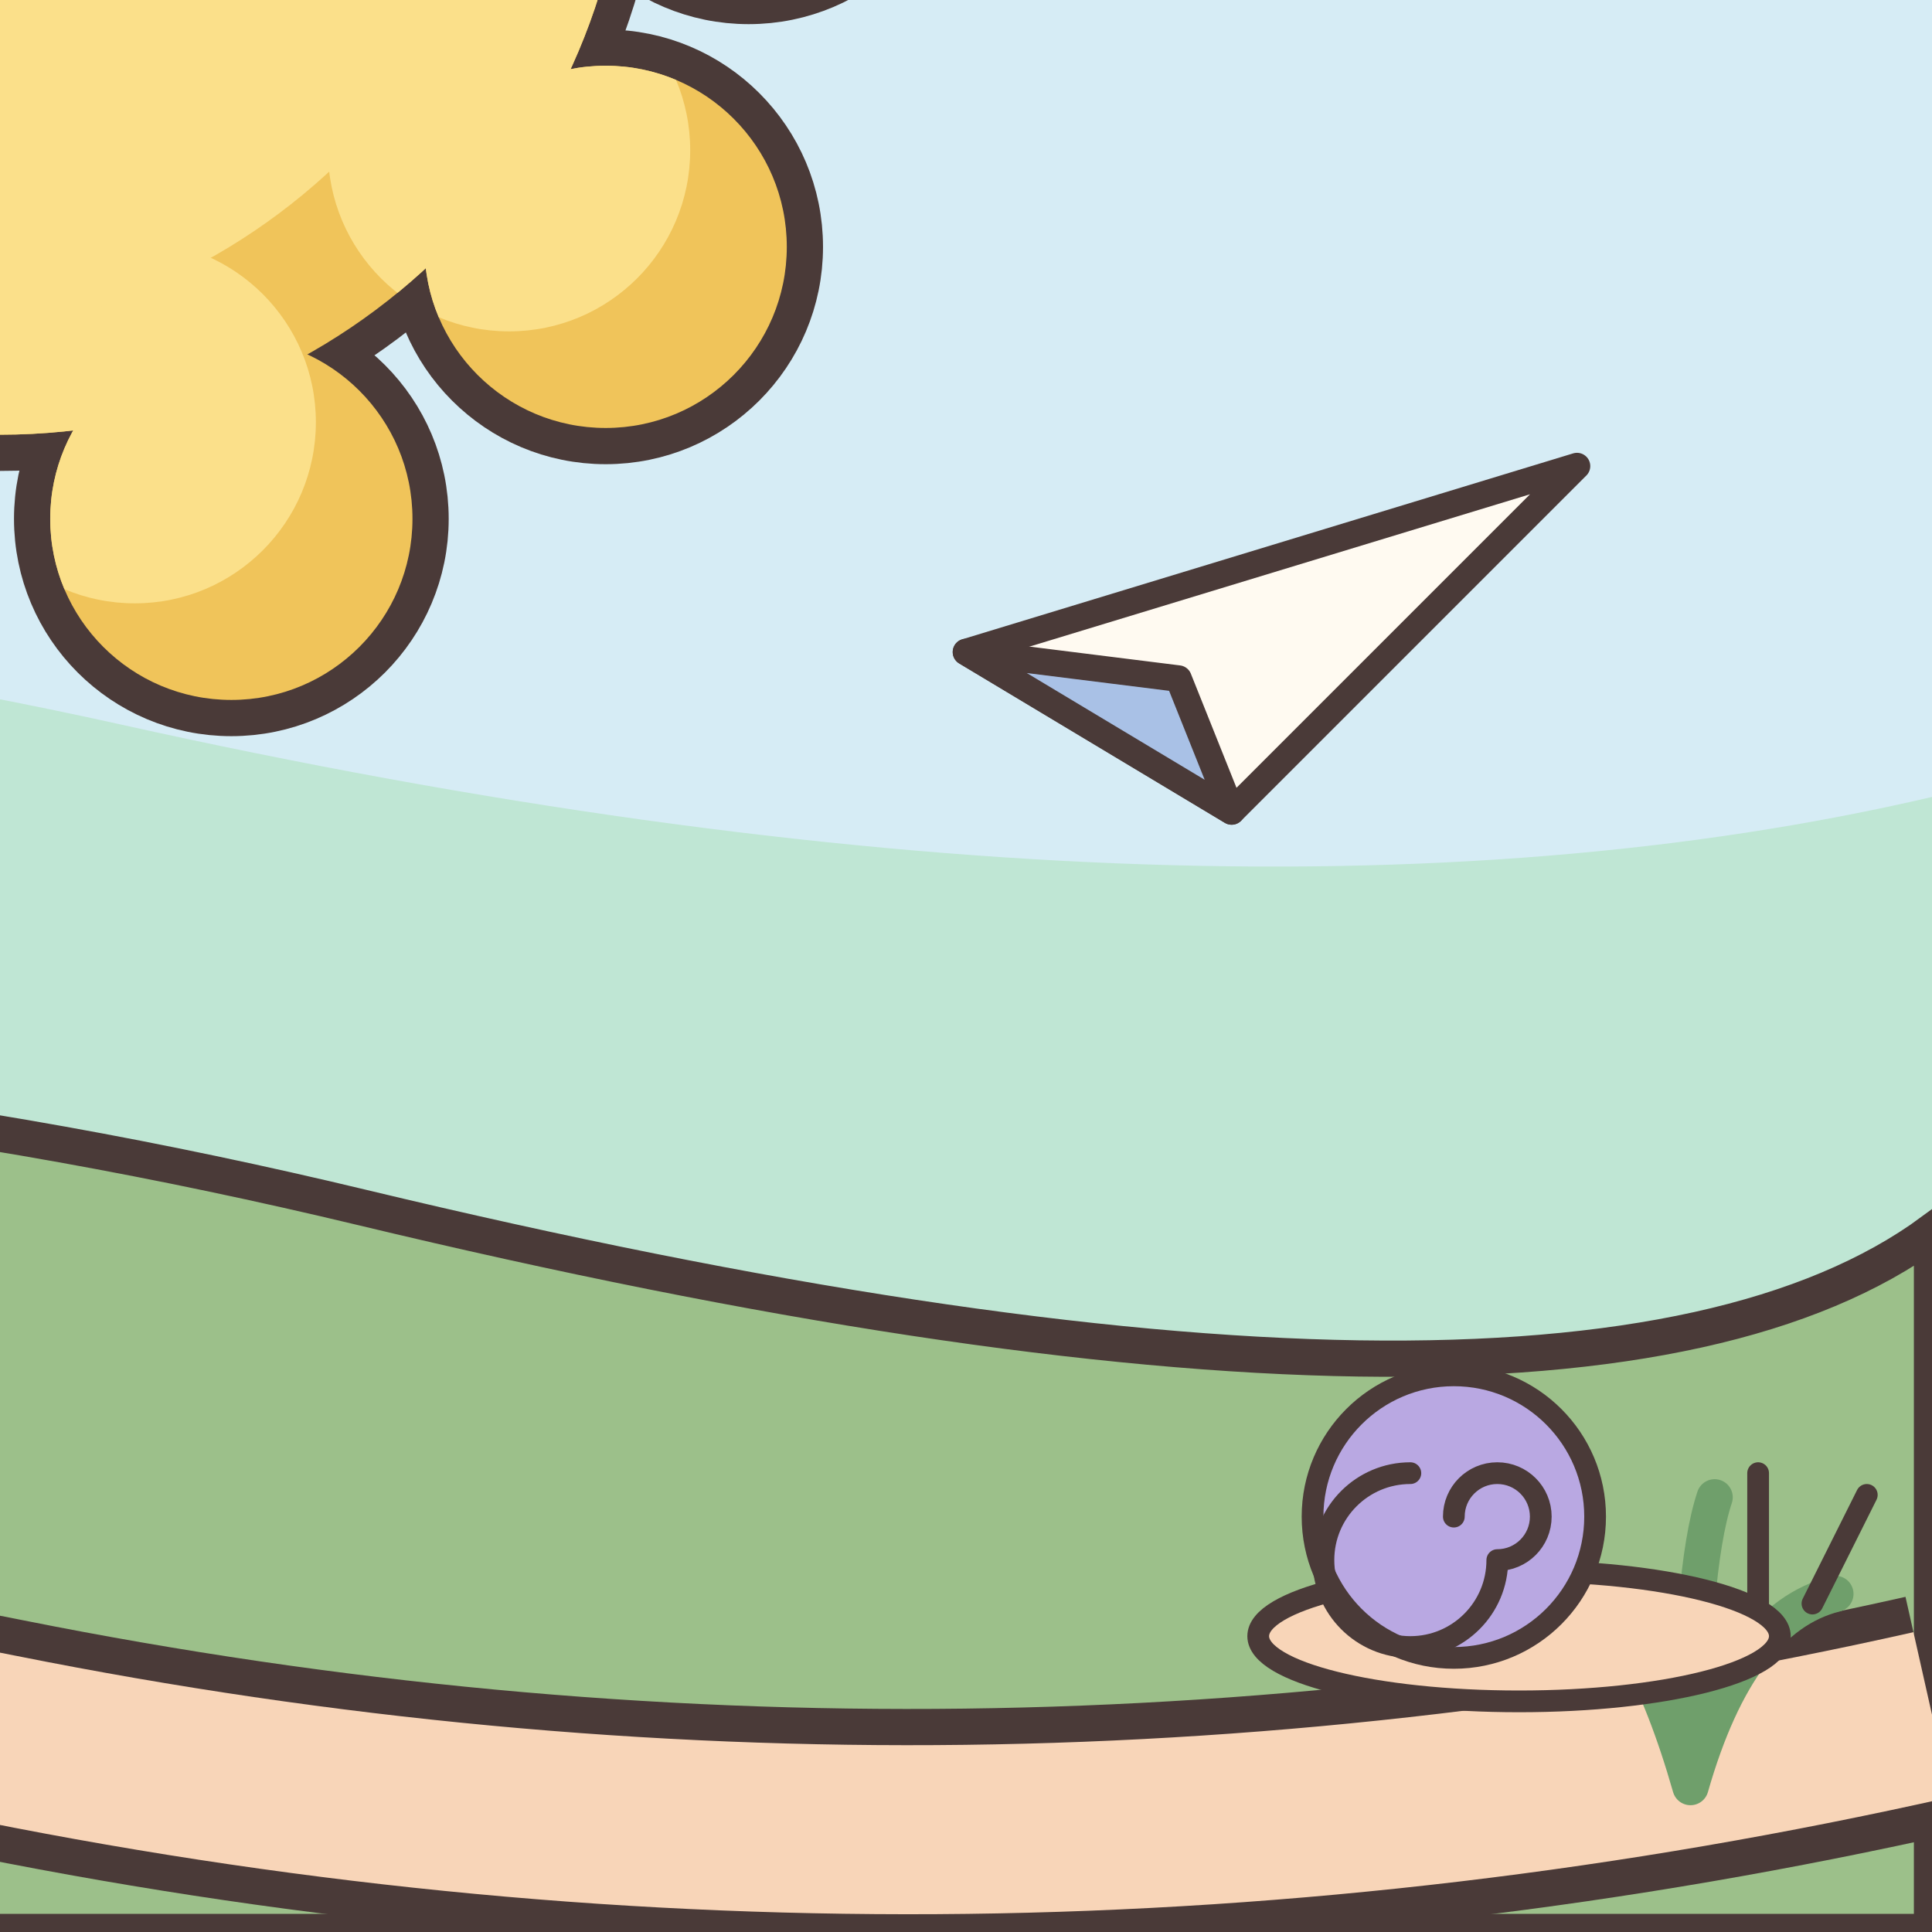
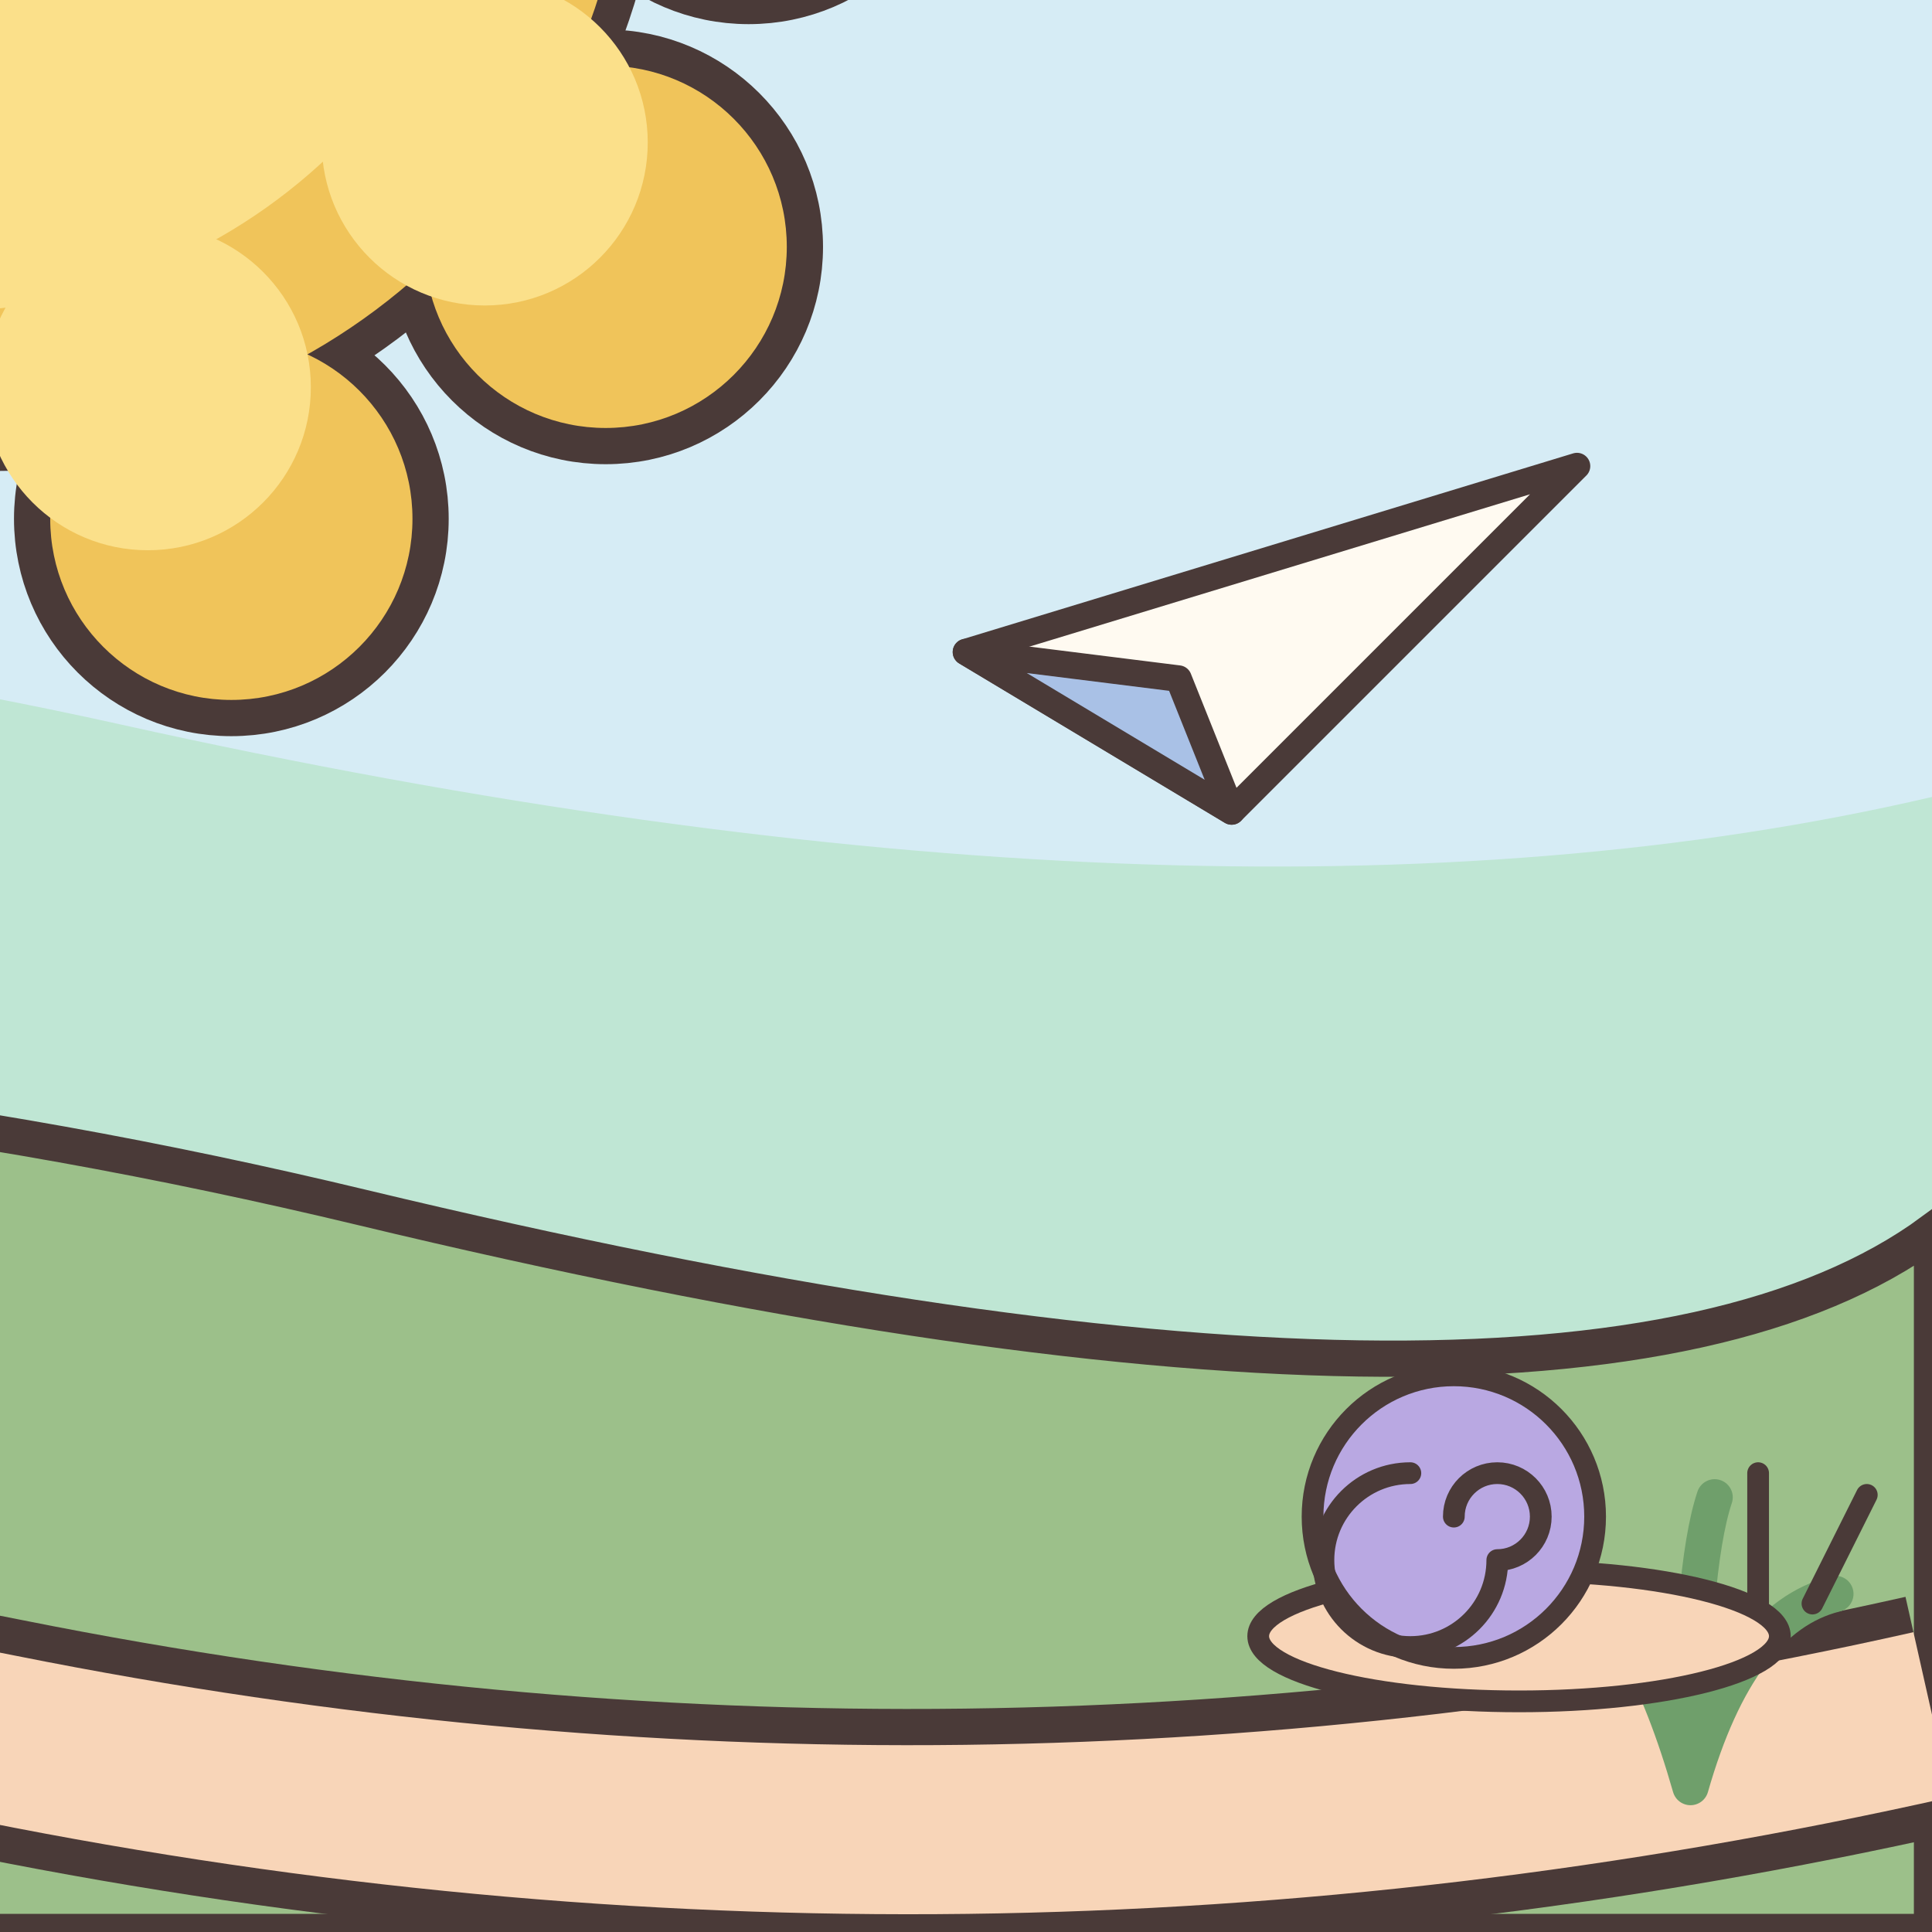
<svg xmlns="http://www.w3.org/2000/svg" width="160" height="160" viewBox="160 160 160 160">
  <rect width="320" height="320" fill="#d6ecf5" />
  <path d="M14 150A50 50 0 0 1 114 150" fill="none" stroke="#f4a9bd" stroke-width="7" />
  <path d="M21 150A43 43 0 0 1 107 150" fill="none" stroke="#fbe08a" stroke-width="7" />
  <path d="M28 150A36 36 0 0 1 100 150" fill="none" stroke="#9cc08a" stroke-width="7" />
  <path d="M35 150A29 29 0 0 1 93 150" fill="none" stroke="#a9c1e6" stroke-width="7" />
  <g transform="translate(60 66) scale(0.9)">
    <path transform="translate(-30 -80)" d="M30 80Q14 50 48 48Q58 18 88 36Q118 30 124 58Q148 74 122 82H46Q32 86 30 80Z" fill="#fffaf1" stroke="#4a3a38" stroke-width="3" />
  </g>
  <g transform="translate(258 62) scale(1.2)">
    <g transform="scale(-1 1)">
      <path d="M-10 0L-20 -5L-18 4Z" fill="#f4a9bd" stroke="#4a3a38" stroke-width="2" />
      <ellipse rx="12" ry="8.5" fill="#f4a9bd" stroke="#4a3a38" stroke-width="2" />
      <circle cx="9" cy="-6" r="6.5" fill="#f4a9bd" stroke="#4a3a38" stroke-width="2" />
      <path d="M14 -7L21 -4L14 -2Z" fill="#e79c6c" stroke="#4a3a38" stroke-width="2" />
      <ellipse cx="-2" cy="2" rx="6" ry="4" fill="#f9c6d3" stroke="#4a3a38" stroke-width="2" opacity=".8" />
      <circle cx="10" cy="-7" r="1.6" fill="#4a3a38" />
    </g>
  </g>
  <g transform="translate(286 130) scale(0.5)">
    <path transform="translate(-30 -80)" d="M30 80Q14 50 48 48Q58 18 88 36Q118 30 124 58Q148 74 122 82H46Q32 86 30 80Z" fill="#c9dcf2" stroke="#4a3a38" stroke-width="3" />
  </g>
-   <path d="M196 138Q258 98 320 104" fill="none" stroke="#e79c6c" stroke-width="3" stroke-linecap="round" stroke-dasharray="0.1 8" />
+   <circle cx="196.0" cy="138.0" r="1.8" fill="#e79c6c" />
+   <circle cx="204.9" cy="132.5" r="1.8" fill="#e79c6c" />
+   <circle cx="213.7" cy="127.5" r="1.8" fill="#e79c6c" />
+   <circle cx="222.6" cy="123.0" r="1.8" fill="#e79c6c" />
+   <circle cx="231.4" cy="118.9" r="1.8" fill="#e79c6c" />
+   <circle cx="240.3" cy="115.3" r="1.8" fill="#e79c6c" />
+   <circle cx="249.1" cy="112.2" r="1.8" fill="#e79c6c" />
+   <circle cx="258.0" cy="109.5" r="1.8" fill="#e79c6c" />
+   <circle cx="266.9" cy="107.3" r="1.8" fill="#e79c6c" />
+   <circle cx="275.7" cy="105.6" r="1.8" fill="#e79c6c" />
+   <circle cx="284.6" cy="104.3" r="1.8" fill="#e79c6c" />
+   <circle cx="293.4" cy="103.5" r="1.8" fill="#e79c6c" />
+   <circle cx="302.3" cy="103.2" r="1.8" fill="#e79c6c" />
+   <circle cx="311.1" cy="103.4" r="1.8" fill="#e79c6c" />
+   <circle cx="320.0" cy="104.0" r="1.8" fill="#e79c6c" />
  <path d="M0 226Q80 200 170 220T320 226V320H0Z" fill="#bfe6d4" />
  <path d="M0 262Q90 236 190 260T320 262V320H0Z" fill="#9cc08a" stroke="#4a3a38" stroke-width="3" />
  <path d="M0 302Q80 288 160 304T320 302" fill="none" stroke="#4a3a38" stroke-width="20" />
  <path d="M0 302Q80 288 160 304T320 302" fill="none" stroke="#f8d5b8" stroke-width="14" />
  <g transform="translate(56 192) scale(0.7)">
    <path d="M-12 24L-8 42M12 24L8 42" fill="none" stroke="#4a3a38" stroke-width="2" stroke-linecap="round" stroke-linejoin="round" />
    <rect x="-10" y="42" width="20" height="13" rx="3" fill="#f6b98c" stroke="#4a3a38" stroke-width="2" />
    <circle r="26" fill="#f4a9bd" stroke="#4a3a38" stroke-width="2" />
    <path d="M0 -26C-14 -10 -14 10 0 26C14 10 14 -10 0 -26Z" fill="#fbe08a" stroke="#4a3a38" stroke-width="2" />
  </g>
  <g transform="translate(240 214) scale(1.1)">
    <path d="M0 0L46 -14L20 12Z" fill="#fffaf1" stroke="#4a3a38" stroke-width="2" stroke-linejoin="round" />
    <path d="M0 0L20 12L16 2Z" fill="#a9c1e6" stroke="#4a3a38" stroke-width="2" stroke-linejoin="round" />
  </g>
  <g transform="translate(36 296) scale(1.1)">
    <path d="M-7 0V-14H7V0Q0 4 -7 0Z" fill="#fffaf1" stroke="#4a3a38" stroke-width="2" />
    <path d="M-20 -14A20 16 0 0 1 20 -14Z" fill="#e8788f" stroke="#4a3a38" stroke-width="2" />
    <circle cx="-8" cy="-22" r="3" fill="#fff" />
    <circle cx="6" cy="-26" r="2.5" fill="#fff" />
    <circle cx="12" cy="-19" r="2" fill="#fff" />
  </g>
  <path d="M60 312q-4-14-10-18M60 312q0-18 2-24M60 312q4-14 12-16" fill="none" stroke="#6f9f6b" stroke-width="3" stroke-linecap="round" stroke-linejoin="round" />
  <path d="M300 308q-4-14-10-18M300 308q0-18 2-24M300 308q4-14 12-16" fill="none" stroke="#6f9f6b" stroke-width="3" stroke-linecap="round" stroke-linejoin="round" />
  <g transform="translate(284 300) scale(0.9)">
    <ellipse cx="2" cy="-5" rx="24" ry="6" fill="#f8d5b8" stroke="#4a3a38" stroke-width="2" />
    <path d="M24 -8V-20M29 -8L34 -18" fill="none" stroke="#4a3a38" stroke-width="2" stroke-linecap="round" stroke-linejoin="round" />
    <circle cx="-4" cy="-16" r="13" fill="#b9a8e2" stroke="#4a3a38" stroke-width="2" />
    <path d="M-4 -16a4 4 0 1 1 4 4a8 8 0 1 1-8-8" fill="none" stroke="#4a3a38" stroke-width="2" stroke-linecap="round" stroke-linejoin="round" />
  </g>
  <g transform="translate(0 -26) scale(1)">
    <g stroke="#4a3a38" stroke-width="6" stroke-linejoin="round" fill="#4a3a38">
      <circle cx="222" cy="170" r="15" />
      <circle cx="210.159" cy="206.443" r="15" />
      <circle cx="179.159" cy="228.966" r="15" />
      <circle cx="140.841" cy="228.966" r="15" />
      <circle cx="109.841" cy="206.443" r="15" />
      <circle cx="98" cy="170" r="15" />
      <circle cx="109.841" cy="133.557" r="15" />
      <circle cx="140.841" cy="111.034" r="15" />
      <circle cx="179.159" cy="111.034" r="15" />
      <circle cx="210.159" cy="133.557" r="15" />
      <circle cx="160" cy="170" r="52" />
      <ellipse cx="238" cy="158" rx="10" ry="17" transform="rotate(-40 238 158)" />
    </g>
-     <clipPath id="sunny">
+     <g fill="#f0c45a">
      <circle cx="222" cy="170" r="15" />
      <circle cx="210.159" cy="206.443" r="15" />
      <circle cx="179.159" cy="228.966" r="15" />
      <circle cx="140.841" cy="228.966" r="15" />
      <circle cx="109.841" cy="206.443" r="15" />
      <circle cx="98" cy="170" r="15" />
      <circle cx="109.841" cy="133.557" r="15" />
      <circle cx="140.841" cy="111.034" r="15" />
      <circle cx="179.159" cy="111.034" r="15" />
      <circle cx="210.159" cy="133.557" r="15" />
      <circle cx="160" cy="170" r="52" />
      <ellipse cx="238" cy="158" rx="10" ry="17" transform="rotate(-40 238 158)" />
-     </clipPath>
-     <g clip-path="url(#sunny)">
-       <rect width="320" height="320" fill="#f0c45a" />
-       <g transform="translate(-8 -8)" fill="#fbe08a">
-         <circle cx="222" cy="170" r="15" />
-         <circle cx="210.159" cy="206.443" r="15" />
-         <circle cx="179.159" cy="228.966" r="15" />
-         <circle cx="140.841" cy="228.966" r="15" />
-         <circle cx="109.841" cy="206.443" r="15" />
-         <circle cx="98" cy="170" r="15" />
-         <circle cx="109.841" cy="133.557" r="15" />
-         <circle cx="140.841" cy="111.034" r="15" />
-         <circle cx="179.159" cy="111.034" r="15" />
-         <circle cx="210.159" cy="133.557" r="15" />
-         <circle cx="160" cy="170" r="52" />
-         <ellipse cx="238" cy="158" rx="10" ry="17" transform="rotate(-40 238 158)" />
-       </g>
-       <ellipse cx="135" cy="142" rx="18" ry="9" fill="#fff" opacity=".5" transform="rotate(-35 135 142)" />
    </g>
+     <g fill="#fbe08a" transform="translate(11.0 12.0) scale(0.9)">
+       <circle cx="222" cy="170" r="15" />
+       <circle cx="210.159" cy="206.443" r="15" />
+       <circle cx="179.159" cy="228.966" r="15" />
+       <circle cx="140.841" cy="228.966" r="15" />
+       <circle cx="109.841" cy="206.443" r="15" />
+       <circle cx="98" cy="170" r="15" />
+       <circle cx="109.841" cy="133.557" r="15" />
+       <circle cx="140.841" cy="111.034" r="15" />
+       <circle cx="179.159" cy="111.034" r="15" />
+       <circle cx="210.159" cy="133.557" r="15" />
+       <circle cx="160" cy="170" r="52" />
+       <ellipse cx="238" cy="158" rx="10" ry="17" transform="rotate(-40 238 158)" />
+     </g>
+     <ellipse cx="135" cy="142" rx="18" ry="9" fill="#fff" opacity=".5" transform="rotate(-35 135 142)" />
    <circle cx="143" cy="164" r="4.5" fill="#4a3a38" />
    <circle cx="144.5" cy="162.5" r="1.35" fill="#fff" />
    <path d="M171 167Q177 158 183 167" fill="none" stroke="#4a3a38" stroke-width="2.5" stroke-linecap="round" stroke-linejoin="round" />
    <ellipse cx="133" cy="176" rx="7" ry="4.5" fill="#e8788f" opacity=".55" />
    <ellipse cx="187" cy="176" rx="7" ry="4.5" fill="#e8788f" opacity=".55" />
    <path d="M150 172Q160 174 170 172Q160 190 150 172Z" fill="#e8788f" stroke="#4a3a38" stroke-width="2.5" stroke-linejoin="round" />
    <g transform="translate(160 104) scale(0.8)">
      <g transform="scale(1 1)">
        <path d="M-10 0L-20 -5L-18 4Z" fill="#b9a8e2" stroke="#4a3a38" stroke-width="2" />
        <ellipse rx="12" ry="8.5" fill="#b9a8e2" stroke="#4a3a38" stroke-width="2" />
        <circle cx="9" cy="-6" r="6.5" fill="#b9a8e2" stroke="#4a3a38" stroke-width="2" />
        <path d="M14 -7L21 -4L14 -2Z" fill="#e79c6c" stroke="#4a3a38" stroke-width="2" />
        <ellipse cx="-2" cy="2" rx="6" ry="4" fill="#f9c6d3" stroke="#4a3a38" stroke-width="2" opacity=".8" />
        <circle cx="10" cy="-7" r="1.6" fill="#4a3a38" />
      </g>
    </g>
  </g>
</svg>
